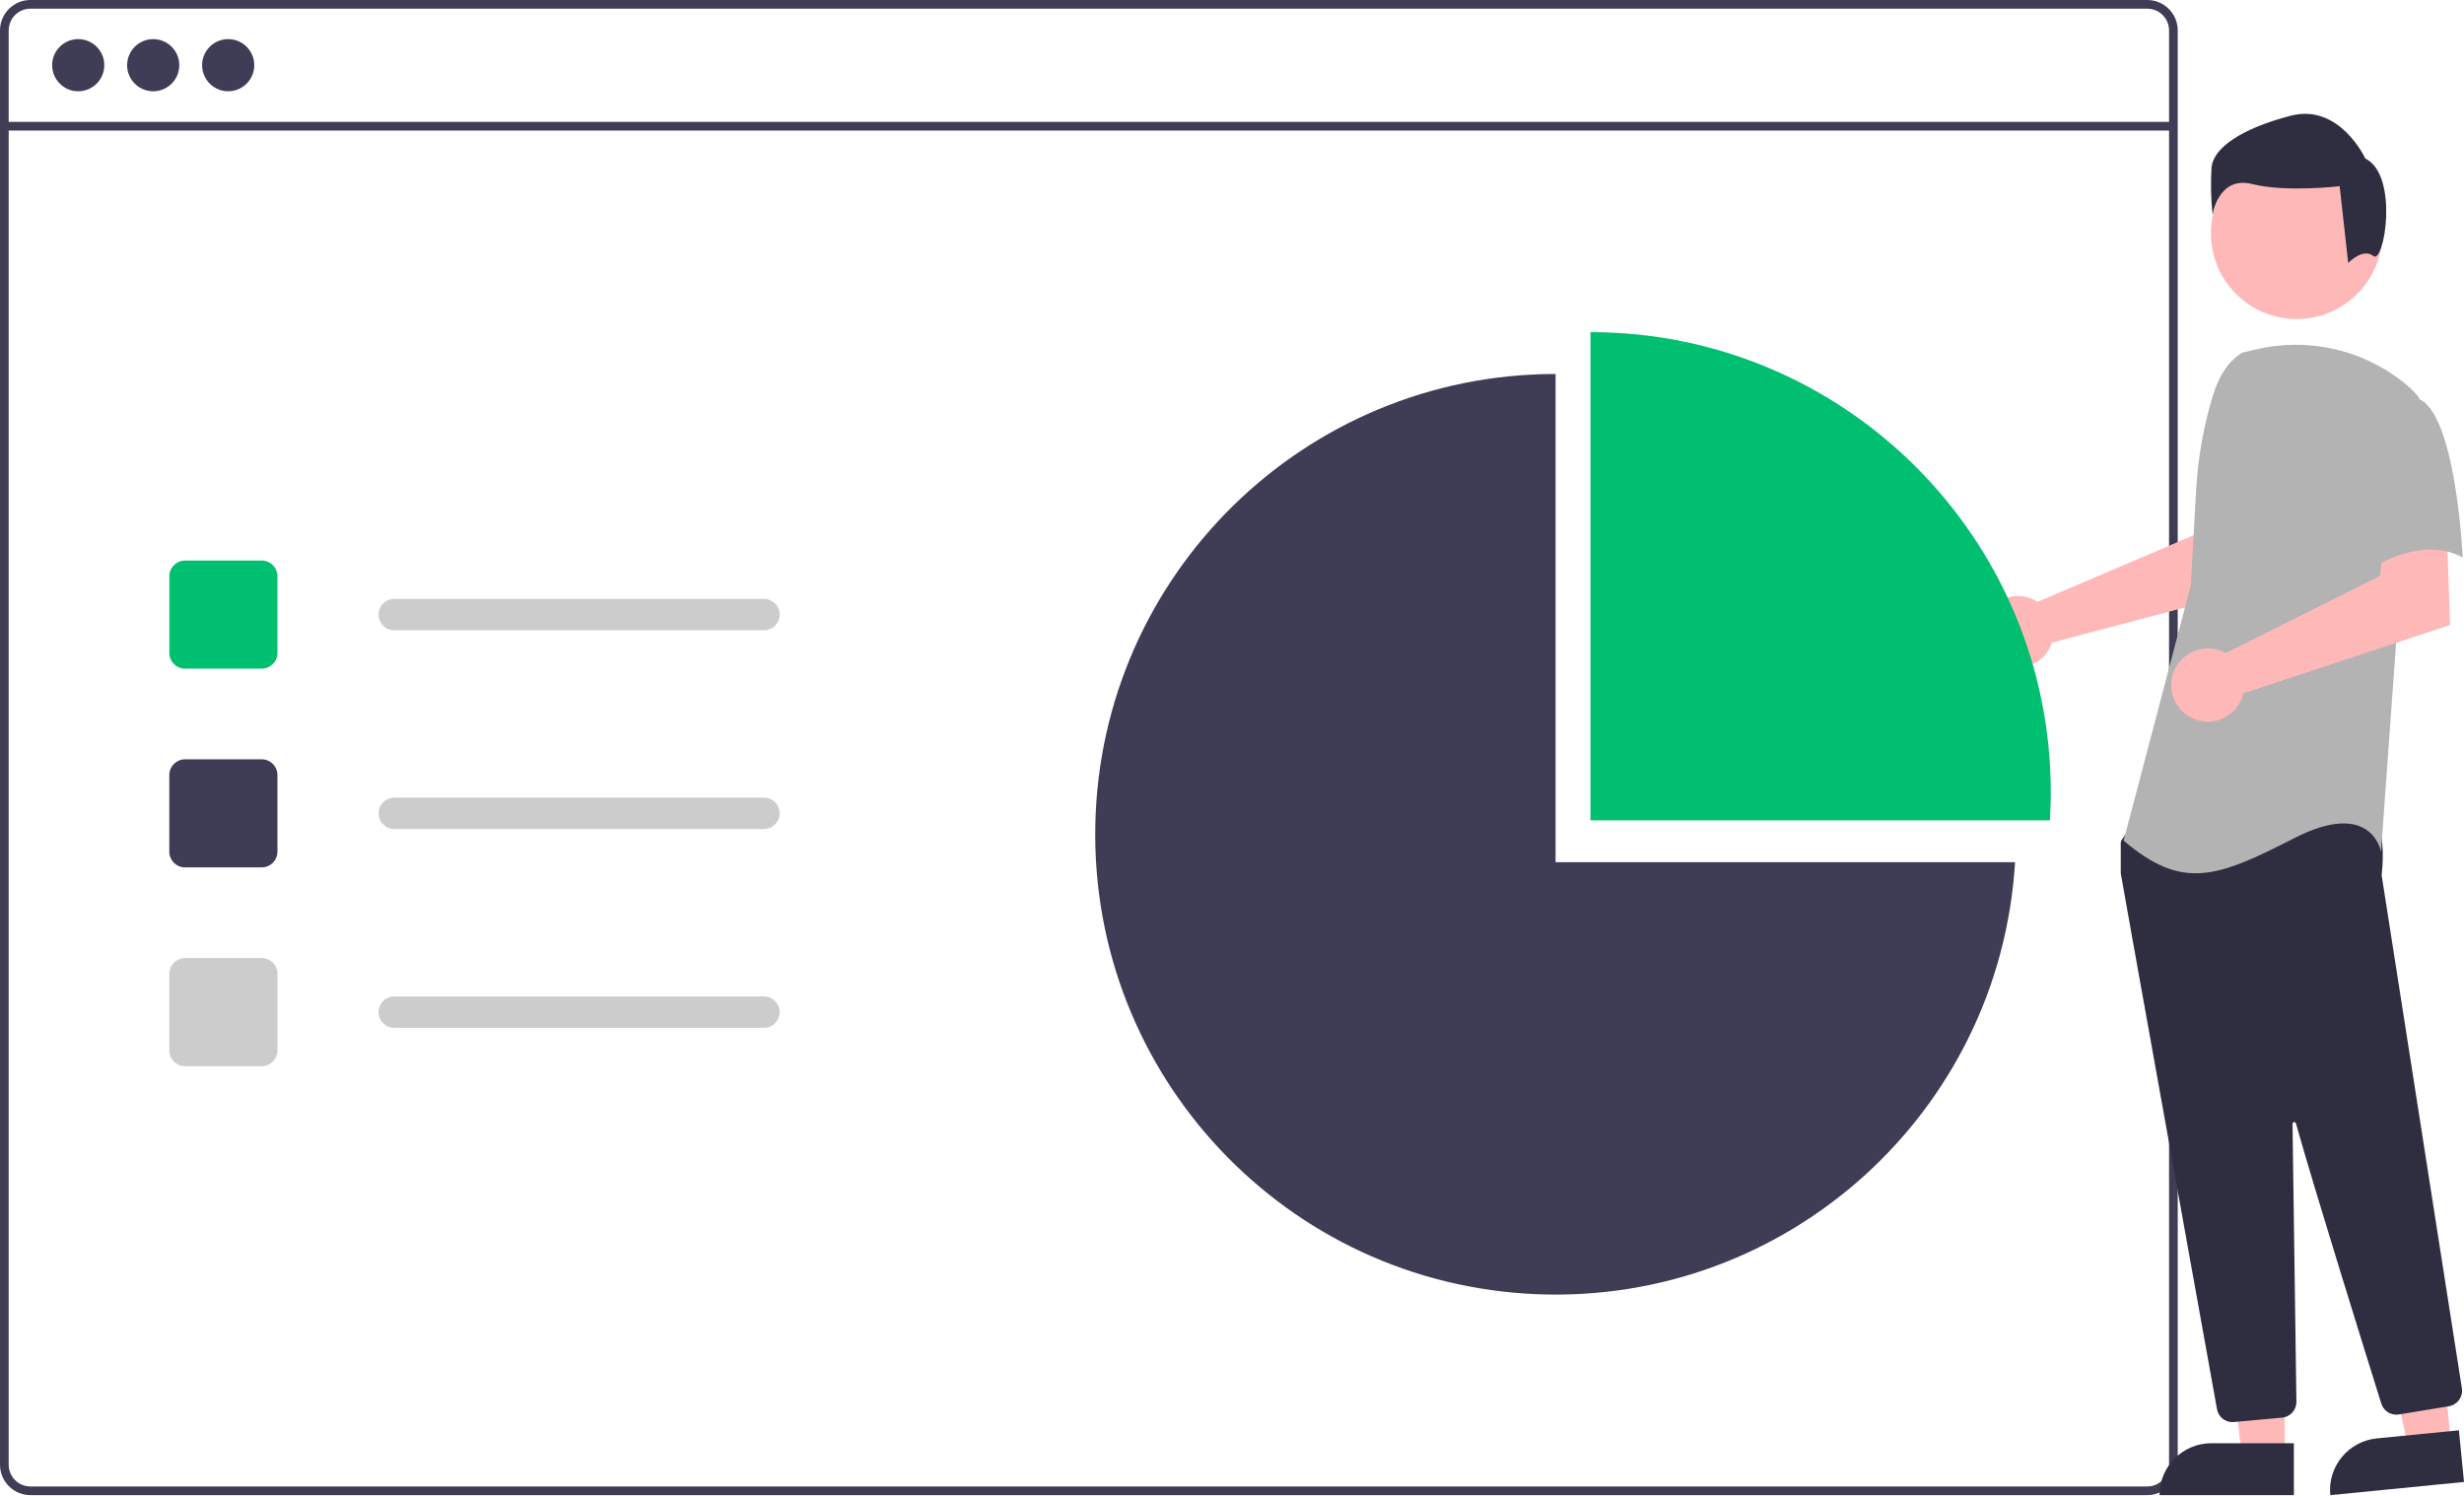
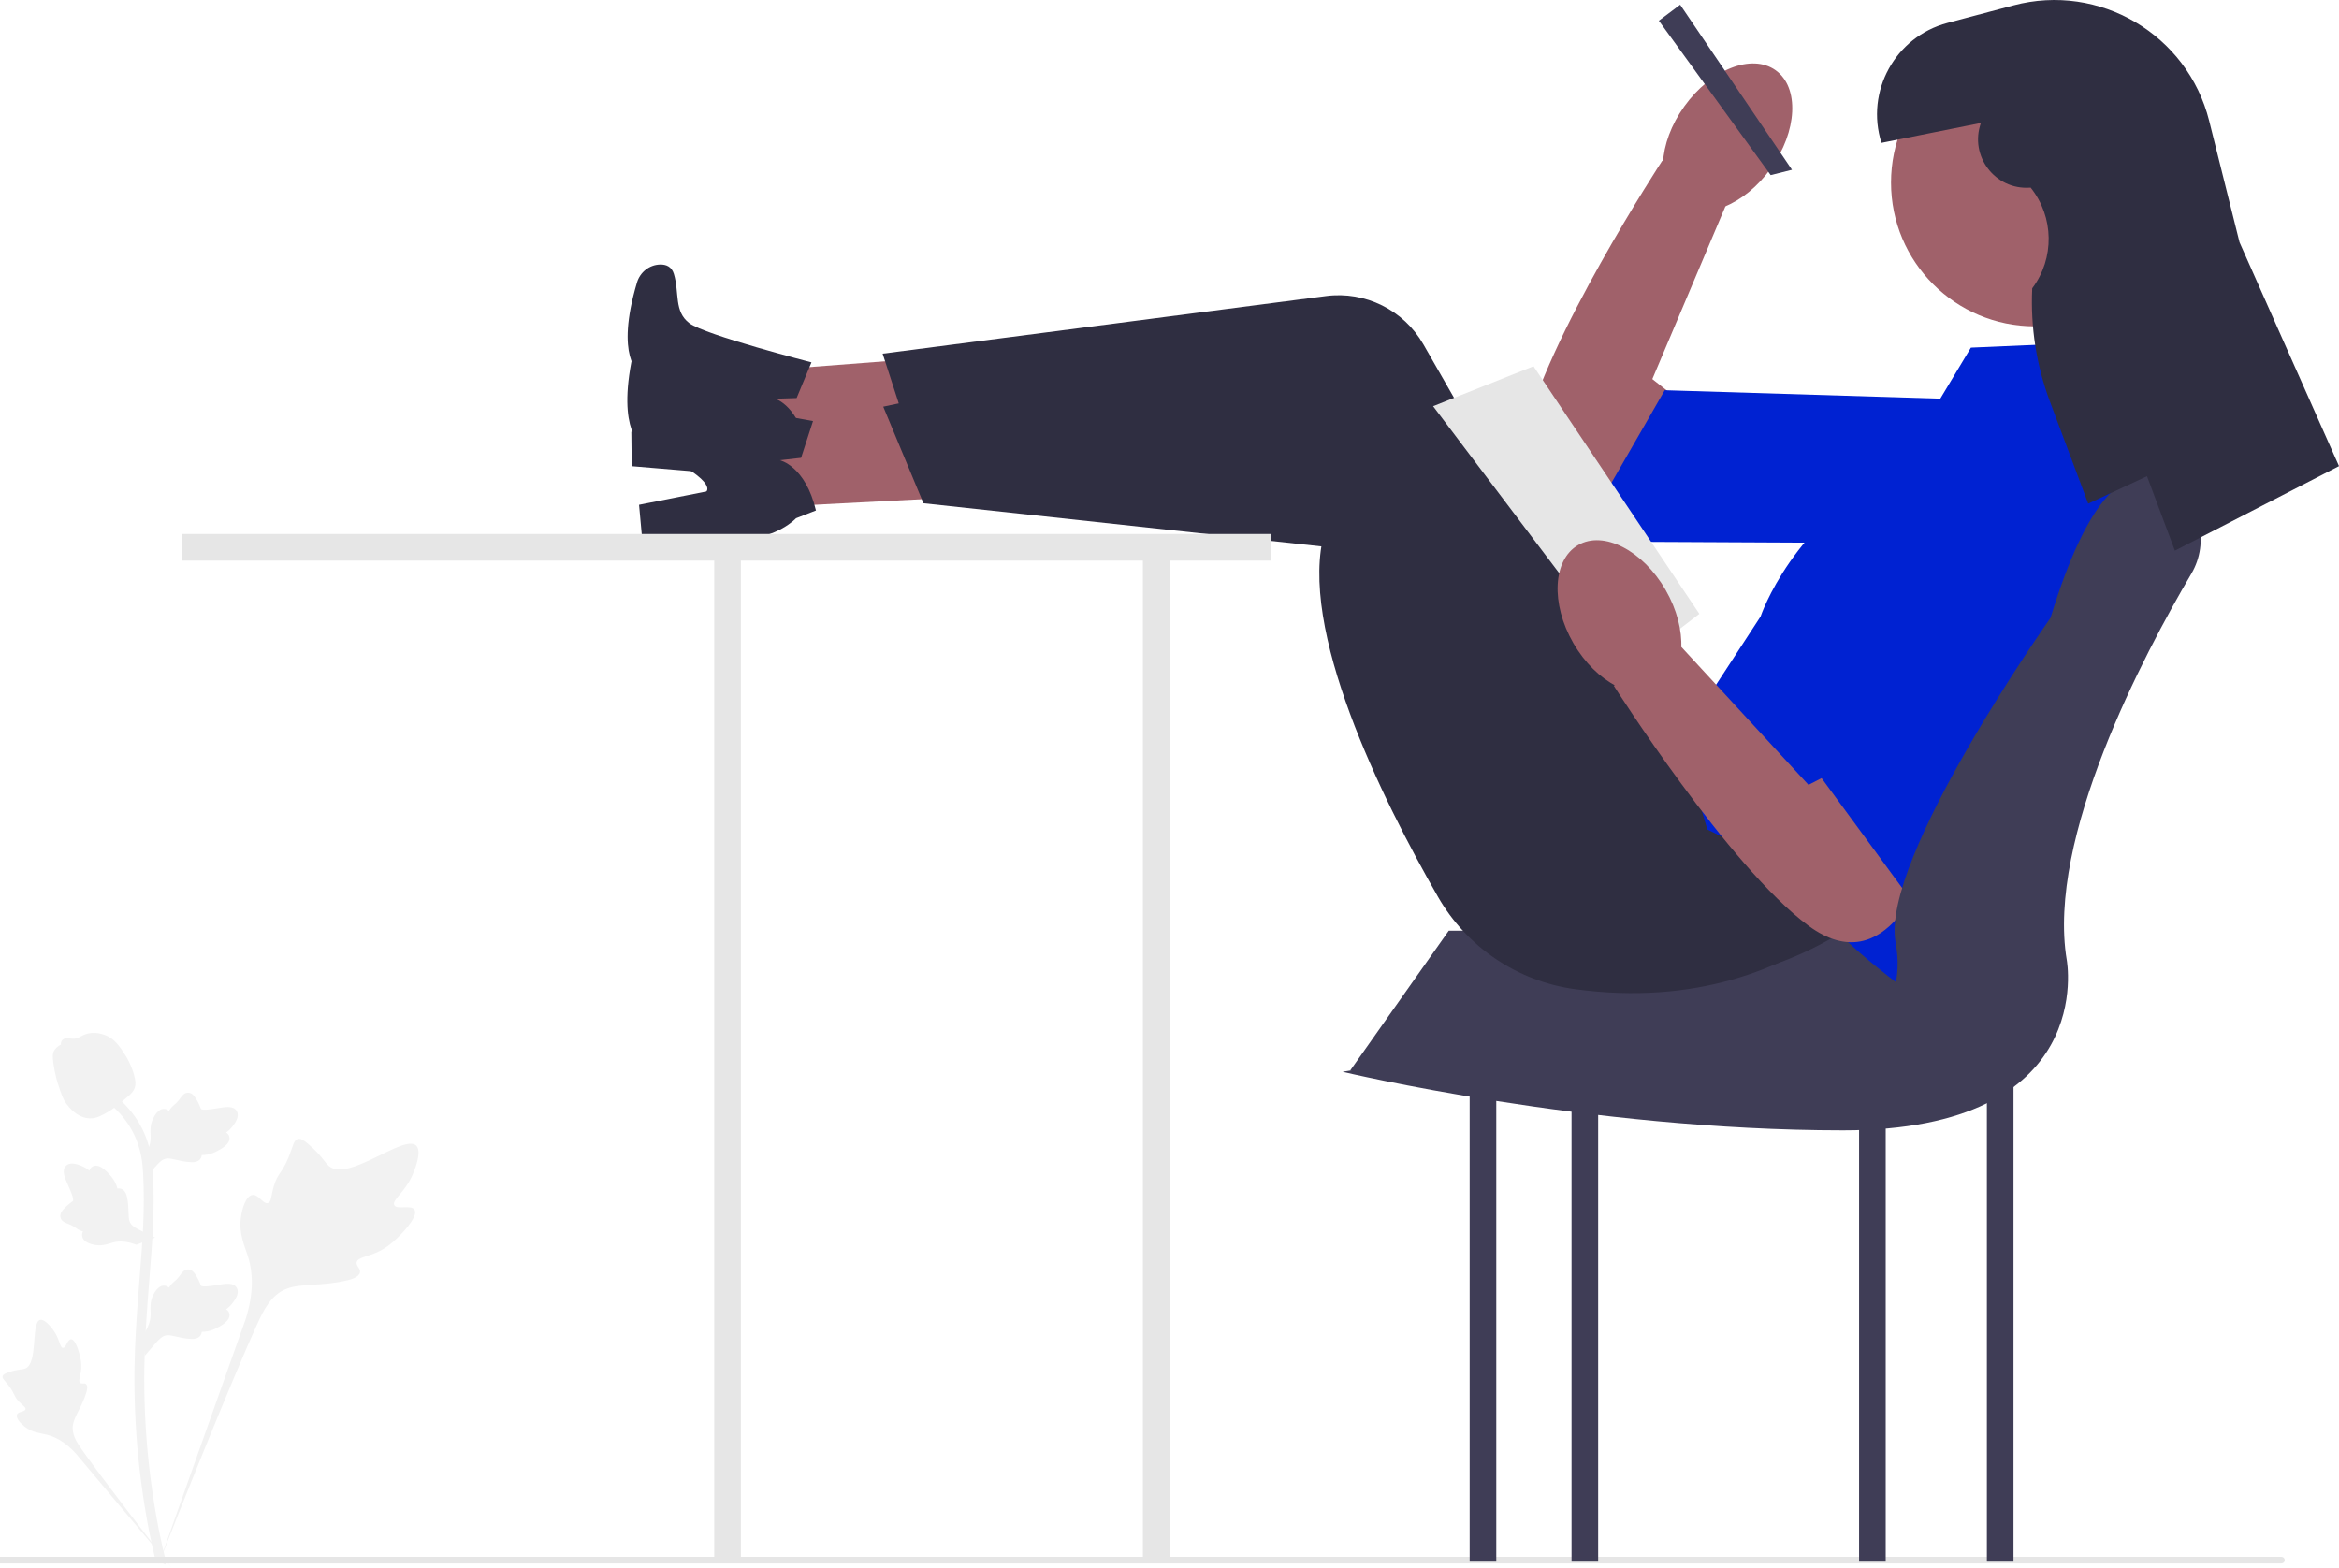
- <svg xmlns="http://www.w3.org/2000/svg" id="ba525f3b-7565-476d-a1a9-f6eeabefee00" data-name="Layer 1" width="706.535" height="428.76" viewBox="0 0 706.535 428.76">
-   <path d="M862.452,235.62h-607a8.728,8.728,0,0,0-8.72,8.72V655.66a8.728,8.728,0,0,0,8.72,8.72h607a8.712,8.712,0,0,0,6.63-3.06,2.046,2.046,0,0,0,.19-.24,8.167,8.167,0,0,0,1.25-2.11,8.507,8.507,0,0,0,.66-3.31V244.34A8.73,8.73,0,0,0,862.452,235.62Zm6.24,420.04a6.175,6.175,0,0,1-1.03,3.42,6.446,6.446,0,0,1-2.36,2.12,6.184,6.184,0,0,1-2.85.69h-607a6.238,6.238,0,0,1-6.23-6.23V244.34a6.238,6.238,0,0,1,6.23-6.23h607a6.239,6.239,0,0,1,6.24,6.23Z" transform="translate(-246.7323 -235.62)" fill="#3f3d56" />
-   <rect x="1.243" y="34.949" width="621.957" height="2.493" fill="#3f3d56" />
-   <circle cx="22.432" cy="18.696" r="7.478" fill="#3f3d56" />
-   <circle cx="43.932" cy="18.696" r="7.478" fill="#3f3d56" />
-   <circle cx="65.433" cy="18.696" r="7.478" fill="#3f3d56" />
-   <path d="M321.784,427.366h-22a4.505,4.505,0,0,1-4.5-4.5v-22a4.505,4.505,0,0,1,4.5-4.5h22a4.505,4.505,0,0,1,4.5,4.5v22A4.505,4.505,0,0,1,321.784,427.366Z" transform="translate(-246.7323 -235.62)" fill="#01bf71" />
-   <path d="M321.784,484.366h-22a4.505,4.505,0,0,1-4.5-4.5v-22a4.505,4.505,0,0,1,4.5-4.5h22a4.505,4.505,0,0,1,4.5,4.5v22A4.505,4.505,0,0,1,321.784,484.366Z" transform="translate(-246.7323 -235.62)" fill="#3f3d56" />
-   <path d="M321.784,541.366h-22a4.505,4.505,0,0,1-4.5-4.5v-22a4.505,4.505,0,0,1,4.5-4.5h22a4.505,4.505,0,0,1,4.5,4.5v22A4.505,4.505,0,0,1,321.784,541.366Z" transform="translate(-246.7323 -235.62)" fill="#ccc" />
-   <path d="M465.784,416.366h-106a4.5,4.5,0,1,1,0-9h106a4.5,4.5,0,0,1,0,9Z" transform="translate(-246.7323 -235.62)" fill="#ccc" />
-   <path d="M465.784,473.366h-106a4.5,4.5,0,1,1,0-9h106a4.5,4.5,0,0,1,0,9Z" transform="translate(-246.7323 -235.62)" fill="#ccc" />
-   <path d="M465.784,530.366h-106a4.5,4.5,0,1,1,0-9h106a4.5,4.5,0,0,1,0,9Z" transform="translate(-246.7323 -235.62)" fill="#ccc" />
-   <path d="M829.554,407.436a10.093,10.093,0,0,1,1.411.787l44.852-19.143,1.601-11.815,17.922-.11-1.059,27.098-59.2,15.656a10.608,10.608,0,0,1-.447,1.208,10.235,10.235,0,1,1-5.079-13.682Z" transform="translate(-246.7323 -235.62)" fill="#ffb8b8" />
-   <polygon points="655.125 417.376 642.865 417.375 637.033 370.087 655.127 370.088 655.125 417.376" fill="#ffb8b8" />
-   <path d="M634.108,413.872H657.752a0,0,0,0,1,0,0v14.887a0,0,0,0,1,0,0H619.221a0,0,0,0,1,0,0v0A14.887,14.887,0,0,1,634.108,413.872Z" fill="#2f2e41" />
-   <polygon points="702.805 413.911 690.604 415.113 680.163 368.625 698.17 366.851 702.805 413.911" fill="#ffb8b8" />
-   <path d="M928.987,647.641h23.644a0,0,0,0,1,0,0v14.887a0,0,0,0,1,0,0H914.1a0,0,0,0,1,0,0v0A14.887,14.887,0,0,1,928.987,647.641Z" transform="translate(-306.4502 -140.9748) rotate(-5.62529)" fill="#2f2e41" />
-   <circle cx="658.537" cy="66.928" r="24.561" fill="#ffb8b8" />
-   <path d="M886.858,643.432a4.471,4.471,0,0,1-4.415-3.697c-6.346-35.226-27.088-150.405-27.584-153.596a1.427,1.427,0,0,1-.016-.222v-8.588a1.489,1.489,0,0,1,.279-.872l2.74-3.838a1.478,1.478,0,0,1,1.144-.625c15.622-.732,66.784-2.879,69.256.209h0c2.482,3.104,1.605,12.507,1.404,14.36l.01.193,22.985,146.995a4.512,4.512,0,0,1-3.715,5.135L934.59,641.253a4.521,4.521,0,0,1-5.025-3.093c-4.44-14.188-19.329-61.918-24.489-80.387a.499.499,0,0,0-.98.139c.258,17.605.881,62.523,1.096,78.037l.023,1.671a4.518,4.518,0,0,1-4.093,4.536l-13.844,1.258C887.137,643.427,886.996,643.432,886.858,643.432Z" transform="translate(-246.7323 -235.62)" fill="#2f2e41" />
-   <path id="e15ec395-f7cd-4347-89a2-a03d95a452a7" data-name="Path 99" d="M889.682,336.767c-4.286,2.548-6.851,7.23-8.323,11.995a113.681,113.681,0,0,0-4.884,27.159l-1.556,27.6-19.255,73.17c16.689,14.121,26.315,10.912,48.78-.639S929.477,479.904,929.477,479.904l4.492-62.258,6.418-68.032a30.164,30.164,0,0,0-4.861-4.674,49.658,49.658,0,0,0-42.442-8.995Z" transform="translate(-246.7323 -235.62)" fill="#b3b3b3" />
-   <path d="M883.428,422.213a10.526,10.526,0,0,1,1.501.704l44.348-22.197.736-12.026,18.294-1.261.98,27.413-59.266,19.599a10.496,10.496,0,1,1-6.593-12.232Z" transform="translate(-246.7323 -235.62)" fill="#ffb8b8" />
-   <path id="bf6aefed-5d84-44a4-8c4e-9d1f3daa58d8" data-name="Path 101" d="M940.067,349.924c10.912,3.851,12.834,45.574,12.834,45.574-12.837-7.06-28.241,4.493-28.241,4.493s-3.209-10.912-7.06-25.032a24.53,24.53,0,0,1,5.134-23.106S929.155,346.071,940.067,349.924Z" transform="translate(-246.7323 -235.62)" fill="#b3b3b3" />
-   <path id="f516f9fe-dc87-4aac-a802-2e179304beb7" data-name="Path 102" d="M927.292,309.043c-3.06-2.448-7.235,2.002-7.235,2.002l-2.448-22.033s-15.301,1.833-25.093-.612-11.323,8.875-11.323,8.875a78.581,78.581,0,0,1-.306-13.771c.612-5.508,8.568-11.017,22.645-14.689S924.953,281.056,924.953,281.056C934.747,285.952,930.352,311.492,927.292,309.043Z" transform="translate(-246.7323 -235.62)" fill="#2f2e41" />
-   <path d="M834.536,470.866c.158-2.647.248-5.313.248-8a132,132,0,0,0-132-132v140Z" transform="translate(-246.7323 -235.62)" fill="#01bf71" />
-   <path d="M692.784,482.866v-140a132,132,0,1,0,131.752,140Z" transform="translate(-246.7323 -235.62)" fill="#3f3d56" />
+ <svg xmlns="http://www.w3.org/2000/svg" width="596.882" height="400.001" viewBox="0 0 596.882 400.001">
+   <g>
+     <path d="M105.784,308.736c-.844-1.424-4.497,.101-5.168-1.191-.669-1.287,2.724-3.249,4.663-7.73,.35-.808,2.553-5.9,.922-7.472-3.092-2.978-17.24,9.313-22.191,5.29-1.087-.883-1.846-2.645-5.134-5.506-1.308-1.138-2.099-1.652-2.865-1.461-1.086,.271-1.172,1.725-2.337,4.584-1.747,4.287-2.78,4.028-3.798,7.449-.756,2.539-.583,4.016-1.472,4.303-1.258,.407-2.416-2.286-4.011-2.045-1.627,.246-2.611,3.382-2.922,5.73-.583,4.406,1.035,7.313,1.932,10.371,.975,3.322,1.553,8.375-.698,15.528l-22.277,62.766c4.918-12.879,19.158-48.185,25.142-61.305,1.727-3.787,3.635-7.629,7.551-9.145,3.77-1.46,8.949-.588,15.55-2.179,.771-.186,2.911-.73,3.18-1.988,.223-1.04-1.036-1.621-.842-2.595,.259-1.307,2.734-1.323,5.775-2.831,2.144-1.063,3.48-2.328,4.629-3.415,.346-.328,5.495-5.262,4.371-7.157h-0Z" fill="#f2f2f2" />
+     <path d="M18.139,341.778c-.942,.004-1.248,2.236-2.076,2.193-.825-.043-.808-2.275-2.448-4.519-.296-.405-2.159-2.955-3.401-2.608-2.354,.658-.404,11.148-3.806,12.418-.747,.279-1.831,.143-4.184,.931-.936,.314-1.417,.554-1.544,.985-.18,.611,.508,1.073,1.575,2.47,1.6,2.094,1.175,2.527,2.56,4.013,1.028,1.104,1.803,1.445,1.687,1.964-.163,.735-1.819,.526-2.161,1.379-.349,.87,.907,2.257,1.969,3.087,1.994,1.558,3.888,1.602,5.647,2.044,1.912,.48,4.559,1.654,7.42,4.823l24.378,29.044c-4.902-6.13-18.122-23.306-22.835-30.029-1.361-1.941-2.696-3.985-2.31-6.345,.371-2.272,2.293-4.562,3.417-8.261,.131-.432,.481-1.639-.058-2.134-.446-.409-1.095,.041-1.517-.335-.567-.504,.14-1.724,.277-3.651,.097-1.359-.138-2.38-.341-3.258-.061-.265-.997-4.215-2.251-4.21v0Z" fill="#f2f2f2" />
+     <path d="M36.939,345.998l-.568-5.068,.259-.384c1.2-1.777,1.812-3.512,1.819-5.159,.001-.262-.011-.524-.023-.79-.049-1.057-.11-2.371,.575-3.903,.384-.854,1.463-2.831,3.086-2.587,.437,.061,.767,.262,1.018,.497,.037-.059,.075-.117,.115-.181,.505-.771,.905-1.101,1.291-1.419,.296-.245,.602-.497,1.082-1.094,.21-.262,.374-.492,.513-.685,.42-.585,.968-1.282,1.935-1.27,1.033,.049,1.574,.903,1.932,1.468,.64,1.008,.93,1.735,1.122,2.217,.07,.176,.149,.374,.19,.436,.333,.489,3.038,.032,4.057-.135,2.289-.382,4.27-.712,5.087,.732,.585,1.033,.151,2.398-1.33,4.168-.461,.551-.952,.969-1.388,1.297,.361,.215,.684,.546,.815,1.065h0c.308,1.228-.748,2.459-3.137,3.663-.593,.301-1.392,.702-2.512,.896-.527,.091-1.002,.113-1.408,.125-.009,.235-.064,.489-.207,.751-.42,.771-1.293,1.138-2.61,1.05-1.449-.076-2.642-.352-3.694-.595-.919-.21-1.711-.389-2.332-.347-1.153,.093-2.041,1.016-3.083,2.212l-2.603,3.042h-0Z" fill="#f2f2f2" />
+     <path d="M39.572,315.823l-4.758,1.835-.437-.153c-2.023-.71-3.857-.862-5.452-.451-.254,.065-.504,.143-.759,.223-1.01,.315-2.266,.708-3.922,.434-.924-.155-3.11-.697-3.285-2.329-.052-.438,.059-.809,.222-1.111-.066-.021-.133-.042-.204-.065-.874-.293-1.295-.597-1.7-.889-.312-.224-.633-.456-1.332-.769-.307-.137-.571-.237-.793-.322-.672-.258-1.486-.611-1.719-1.549-.215-1.011,.474-1.751,.93-2.241,.813-.875,1.442-1.34,1.86-1.648,.153-.112,.324-.239,.373-.294,.389-.446-.74-2.947-1.159-3.891-.95-2.118-1.772-3.95-.582-5.106,.851-.828,2.282-.754,4.369,.229,.65,.307,1.179,.675,1.607,1.013,.117-.404,.354-.8,.823-1.058h0c1.11-.61,2.569,.099,4.339,2.105,.442,.498,1.033,1.169,1.504,2.203,.221,.487,.363,.941,.478,1.331,.229-.051,.49-.063,.779,.009,.852,.21,1.429,.962,1.678,2.258,.294,1.421,.329,2.645,.362,3.724,.03,.942,.058,1.753,.255,2.344,.382,1.091,1.5,1.717,2.922,2.421l3.603,1.746-0,0Z" fill="#f2f2f2" />
+     <path d="M36.939,300.892l-.568-5.068,.259-.384c1.2-1.777,1.812-3.512,1.819-5.159,.001-.262-.011-.524-.023-.79-.049-1.057-.11-2.371,.575-3.903,.384-.854,1.463-2.831,3.086-2.587,.437,.061,.767,.262,1.018,.497,.037-.059,.075-.117,.115-.181,.505-.771,.905-1.101,1.291-1.419,.296-.245,.602-.497,1.082-1.094,.21-.262,.374-.492,.513-.685,.42-.585,.968-1.282,1.935-1.27,1.033,.049,1.574,.903,1.932,1.468,.64,1.008,.93,1.735,1.122,2.217,.07,.176,.149,.374,.19,.436,.333,.489,3.038,.032,4.057-.135,2.289-.382,4.27-.712,5.087,.732,.585,1.033,.151,2.398-1.33,4.168-.461,.551-.952,.969-1.388,1.297,.361,.215,.684,.546,.815,1.065h0c.308,1.228-.748,2.459-3.137,3.663-.593,.301-1.392,.702-2.512,.896-.527,.091-1.002,.113-1.408,.125-.009,.235-.064,.489-.207,.751-.42,.771-1.293,1.138-2.61,1.05-1.449-.076-2.642-.352-3.694-.595-.919-.21-1.711-.389-2.332-.347-1.153,.093-2.041,1.016-3.083,2.212l-2.603,3.042h-0Z" fill="#f2f2f2" />
+     <path d="M42.124,399.269l-1.062-.666-.257-1.226,.257,1.226-1.238,.142c-.02-.115-.087-.379-.188-.793-.554-2.266-2.244-9.162-3.654-20.023-.984-7.581-1.541-15.376-1.656-23.17-.115-7.807,.255-13.717,.551-18.467,.224-3.583,.496-6.994,.762-10.317,.71-8.878,1.379-17.265,.881-26.55-.11-2.073-.341-6.387-2.862-10.978-1.462-2.663-3.476-5.027-5.987-7.023l1.561-1.963c2.771,2.207,5,4.826,6.623,7.782,2.795,5.09,3.047,9.791,3.168,12.05,.507,9.449-.17,17.916-.887,26.88-.264,3.311-.536,6.708-.759,10.276-.294,4.706-.66,10.565-.546,18.271,.113,7.701,.663,15.4,1.634,22.886,1.392,10.724,3.058,17.517,3.605,19.749,.291,1.192,.352,1.441,.054,1.914v-0Z" fill="#f2f2f2" />
+     <path d="M23.075,285.406c-.103,0-.207-.002-.312-.01-2.134-.115-4.11-1.392-5.875-3.796-.827-1.131-1.251-2.42-2.095-4.992-.131-.396-.767-2.408-1.154-5.176-.253-1.808-.221-2.565,.137-3.233,.398-.744,1.041-1.263,1.766-1.613-.032-.24-.006-.487,.098-.739,.427-1.045,1.563-.908,2.177-.842,.311,.039,.699,.091,1.117,.069,.658-.032,1.012-.228,1.548-.521,.513-.281,1.15-.631,2.096-.825,1.865-.389,3.427,.14,3.942,.313,2.71,.903,4.046,3.01,5.593,5.45,.308,.489,1.367,2.271,2.065,4.713,.504,1.762,.433,2.545,.281,3.128-.308,1.197-1.036,1.882-2.885,3.394-1.931,1.583-2.9,2.376-3.732,2.858-1.937,1.118-3.153,1.821-4.768,1.821v0Z" fill="#f2f2f2" />
+   </g>
+   <path d="M583.04,398.13h0c0,.464-.376,.84-.84,.84H0v-1.68H582.2c.464,0,.84,.376,.84,.84Z" fill="#e6e6e6" />
+   <g>
+     <g>
+       <path d="M414.967,132.595s-31.339,3.769-26.053-21.009c5.286-24.778,35.259-70.545,35.259-70.545l17.009,9.539-19.527,46.158,8.406,6.632-15.094,29.226Z" fill="#a0616a" />
+       <polygon points="517.666 102.43 513.25 138.75 402.592 138.208 424.816 99.583 517.666 102.43" fill="#0022d2" />
+       <ellipse cx="440.857" cy="35.06" rx="21.062" ry="13.588" transform="translate(155.6948 373.0935) rotate(-54.39629)" fill="#a0616a" />
+     </g>
+     <rect x="431.611" y="316.316" width="157.624" height="6.794" transform="translate(190.7093 830.1362) rotate(-90)" fill="#3f3d56" />
+     <rect x="398.999" y="316.316" width="157.624" height="6.794" transform="translate(158.0973 797.5243) rotate(-90)" fill="#3f3d56" />
+     <rect x="166.639" y="266.719" width="256.819" height="6.794" transform="translate(24.93198 565.1643) rotate(-90)" fill="#e6e6e6" />
+     <rect x="325.622" y="316.316" width="157.624" height="6.794" transform="translate(84.72051 724.1474) rotate(-90)" fill="#3f3d56" />
+     <rect x="299.622" y="316.316" width="157.624" height="6.794" transform="translate(58.72051 698.1474) rotate(-90)" fill="#3f3d56" />
+     <polygon points="500.911 237.504 369.709 237.504 344.541 273.204 475.093 280.987 500.911 237.504" fill="#3f3d56" />
+     <g>
+       <g>
+         <polygon points="260.667 115.362 261.263 89.472 182.077 95.563 181.672 113.106 260.667 115.362" fill="#a0616a" />
+         <path d="M207.074,92.47l-3.787,9.112-5.439,.174s6.368,1.95,8.138,13.522l-5.226,1.567s-5.019,4.683-14.401,4.228l-25.155-2.104-.097-8.769,17.386-2.009s3.874-2.549-15.303-13.027c0,0-6.353-3.885-.639-23.068,.785-2.637,3.157-4.53,5.908-4.59,1.518-.033,2.94,.512,3.508,2.398,1.445,4.799-.017,9.584,3.955,12.579,3.972,2.996,31.154,9.988,31.154,9.988Z" fill="#2f2e41" />
+       </g>
+       <path d="M491.092,214.34s-27.322,46.469-89.145,38.095c-14.712-1.993-27.656-10.74-35.03-23.626-14.253-24.906-35.896-68.515-28.88-93.209l-104.562-19.956-8.238-25.394,113.163-14.7c10.01-1.3,19.815,3.567,24.83,12.327l55.124,96.268,16.433,1.794,56.305,28.401Z" fill="#2f2e41" />
+     </g>
+     <g>
+       <g>
+         <polygon points="262.731 125.96 261.242 100.106 182.803 112.548 183.811 130.067 262.731 125.96" fill="#a0616a" />
+         <path d="M207.471,107.454l-3.042,9.387-5.408,.611s6.505,1.432,9.199,12.824l-5.083,1.982s-4.626,5.071-14.014,5.373l-25.243-.074-.802-8.733,17.168-3.401s3.656-2.852-16.302-11.753c0,0-6.645-3.361-2.493-22.942,.571-2.691,2.783-4.77,5.519-5.05,1.51-.155,2.972,.274,3.69,2.108,1.827,4.667,.754,9.554,4.954,12.22,4.2,2.667,31.856,7.45,31.856,7.45Z" fill="#2f2e41" />
+       </g>
+       <path d="M500.372,206.08s-23.495,48.517-85.792,45.143c-14.825-.803-28.43-8.48-36.817-20.731-16.211-23.678-41.292-65.405-36.285-90.583l-105.829-11.479-10.255-24.649,111.613-23.756c9.873-2.101,20.038,1.962,25.742,10.289l62.691,91.521,16.524,.466,58.408,23.779Z" fill="#2f2e41" />
+     </g>
+     <polygon points="428.754 1.206 423.319 5.283 451.854 44.689 457.289 43.33 428.754 1.206" fill="#3f3d56" />
+     <path d="M502.949,88.712l31.253-1.359,13.588,61.147s-28.535,107.348-62.506,103.271c0,0-21.062-15.627-21.062-21.062s-28.535-19.024-28.535-19.024l-6.794-23.1,20.382-31.253s8.153-24.459,35.33-38.047l18.344-30.574Z" fill="#0022d2" />
+     <polygon points="324.263 136.271 46.382 136.271 46.382 143.066 182.265 143.066 182.265 398.526 189.059 398.526 189.059 143.066 324.263 143.066 324.263 136.271" fill="#e6e6e6" />
+     <circle cx="519.255" cy="46.589" r="36.688" fill="#a0616a" />
+     <polygon points="391.332 93.468 365.707 103.659 415.984 170.242 433.649 156.654 391.332 93.468" fill="#e6e6e6" />
+     <g>
+       <path d="M491.399,221.198s-9.512,30.098-29.894,15.049-49.683-61.249-49.683-61.249l15.712-11.55,33.971,36.849,9.512-4.916,20.382,25.818Z" fill="#a0616a" />
+       <polygon points="506.346 115.21 537.599 134.233 491.399 234.787 461.505 194.022 506.346 115.21" fill="#0022d2" />
+       <ellipse cx="413.266" cy="157.333" rx="13.588" ry="21.062" transform="translate(-23.29944 227.7118) rotate(-30)" fill="#a0616a" />
+     </g>
+     <path d="M523.267,157.67c9.416-30.869,19.52-40.637,30.144-34.521,8.086,4.655,10.52,15.252,5.781,23.289-12.079,20.487-36.97,67.428-31.785,98.539,0,0,8.153,43.483-57.071,43.483-65.224,0-127.73-14.947-127.73-14.947l33.971-5.435,77.254,5.518c17.651,1.261,32.527-13.842,30.169-31.379-.078-.579-.17-1.164-.278-1.756-3.873-21.301,39.545-82.79,39.545-82.79Z" fill="#3f3d56" />
+   </g>
+   <path d="M505.504,31.38c-2.997,8.392,3.588,17.106,12.48,16.513l.212-.014h0c5.977,7.471,6.142,18.04,.401,25.694h0c-.472,9.865,1.074,19.723,4.542,28.971l9.744,25.983,15-7,7.118,19,41.882-21.575-25.383-57.111-7.746-30.984c-5.511-22.044-27.997-35.313-49.958-29.479l-16.849,4.475c-13.311,3.536-20.972,17.472-16.825,30.605v0l25.383-5.077" fill="#2f2e41" />
</svg>
